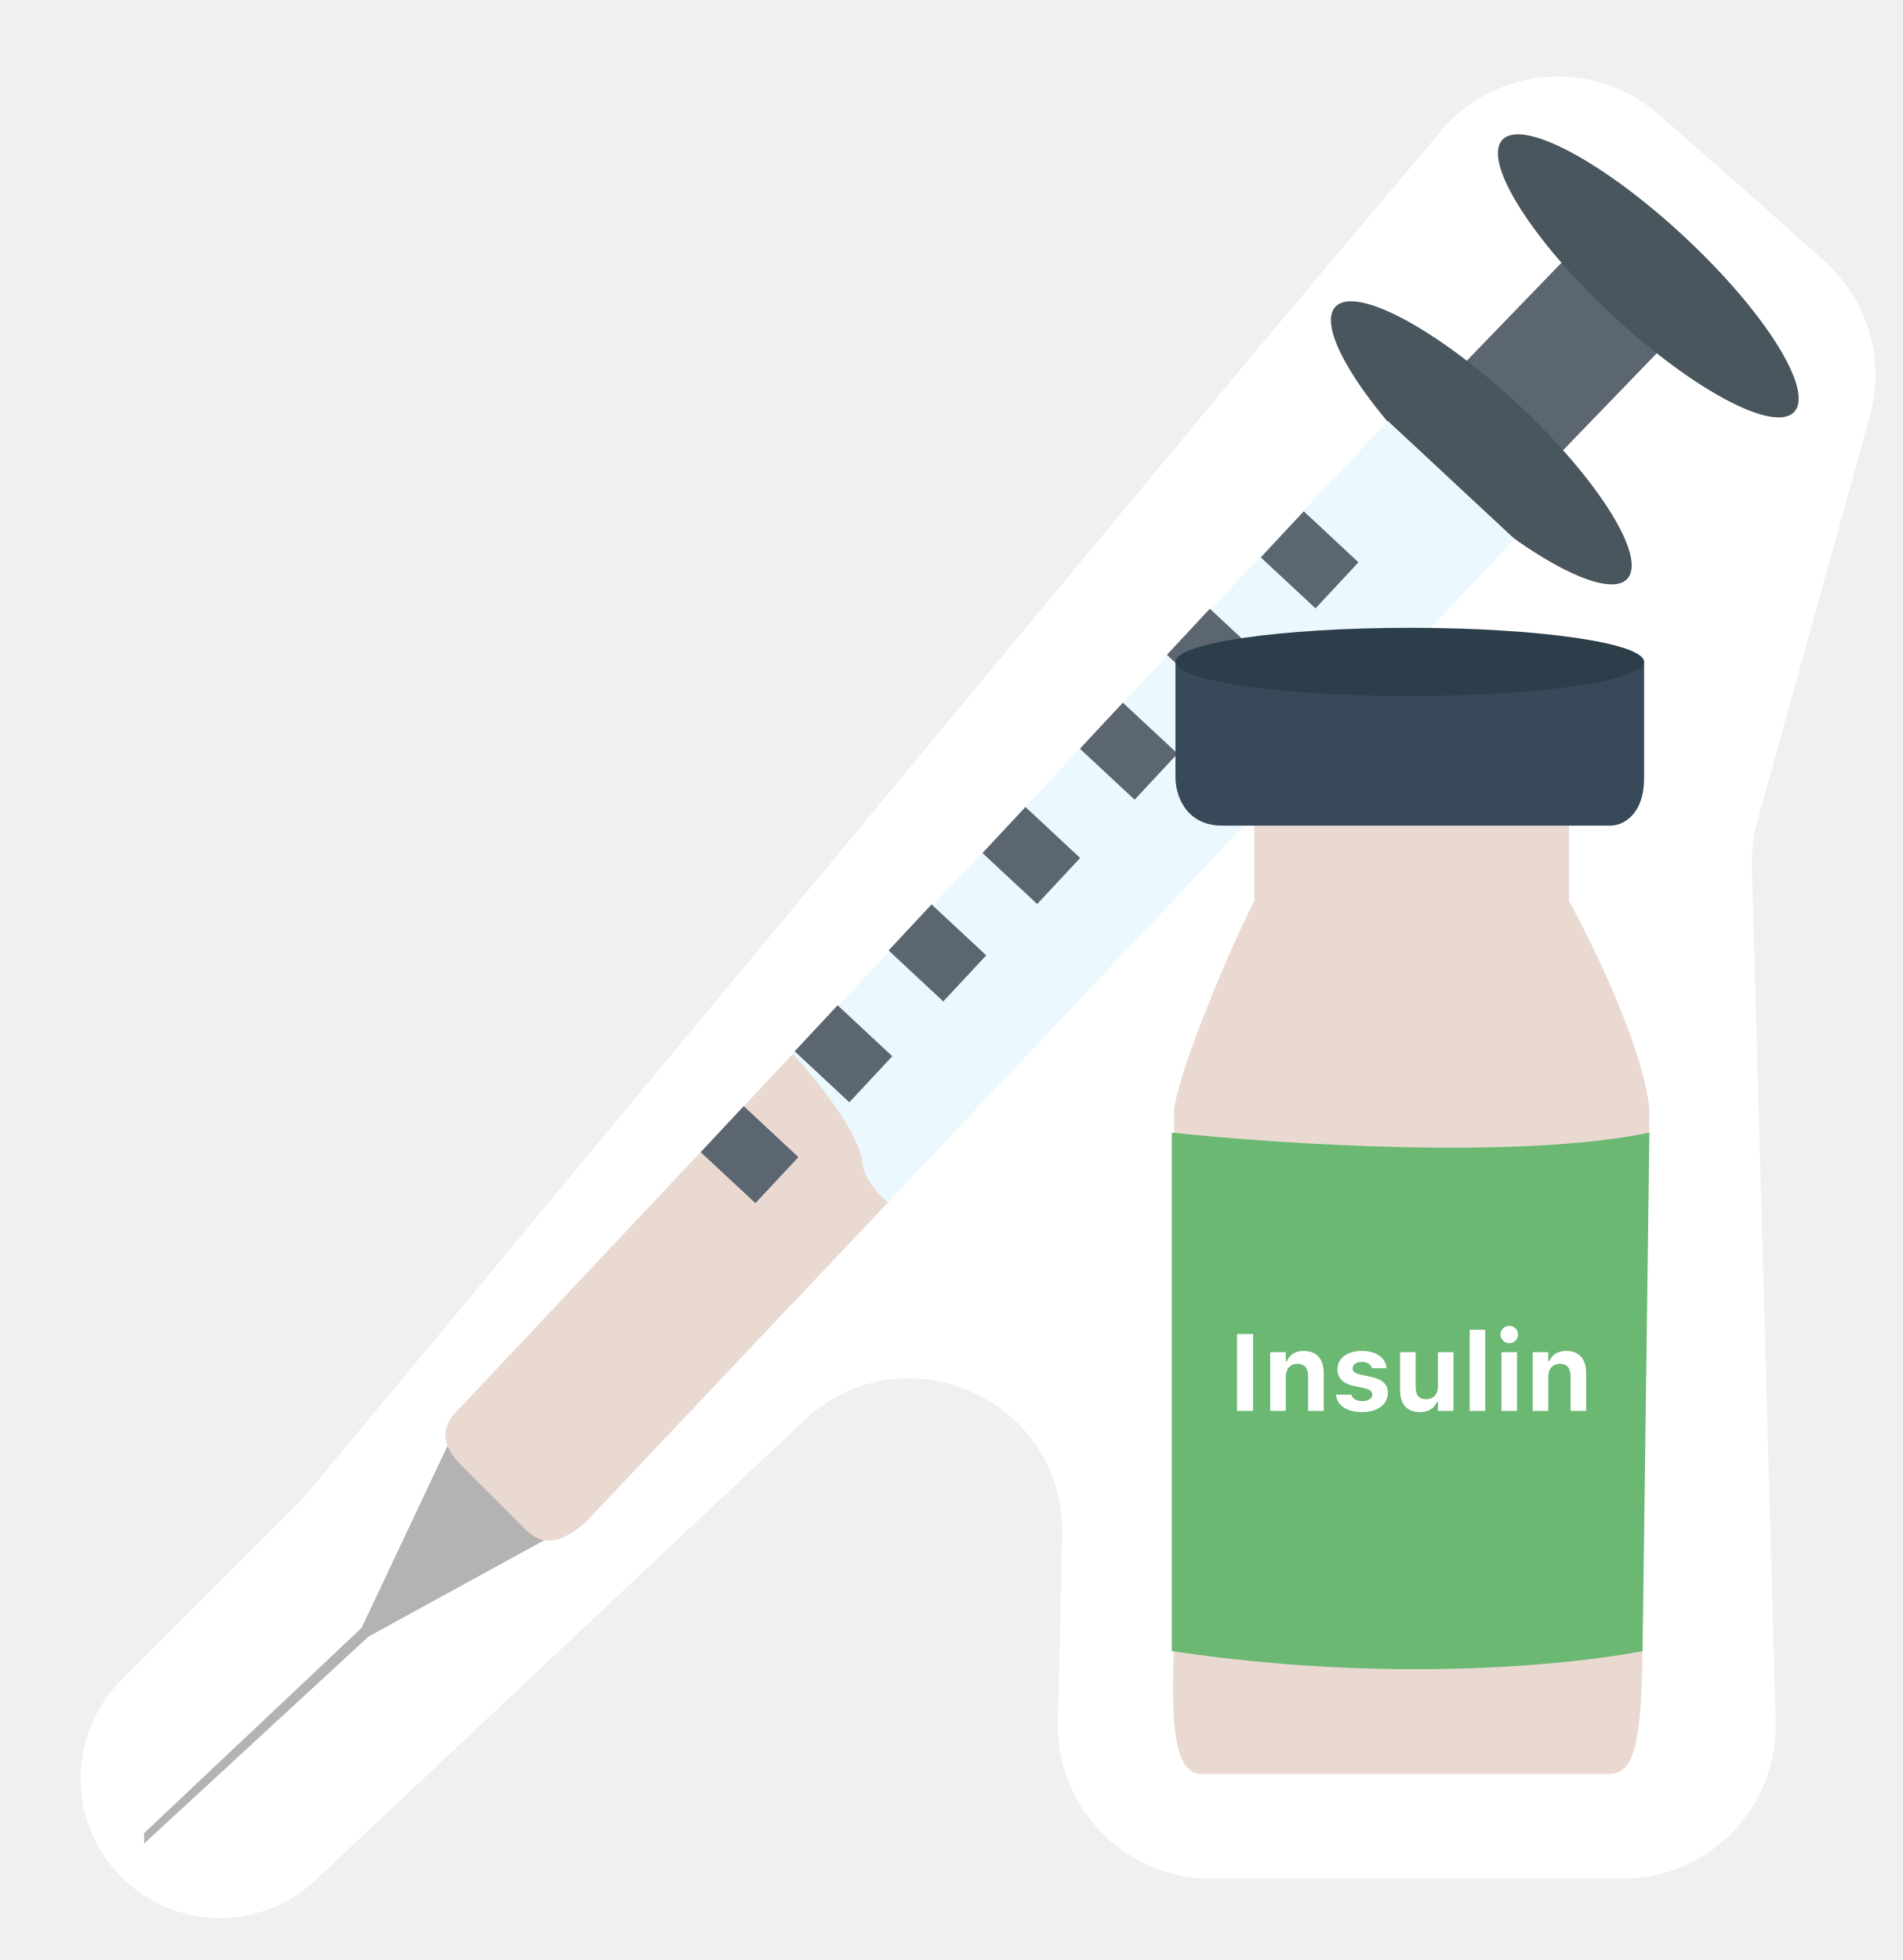
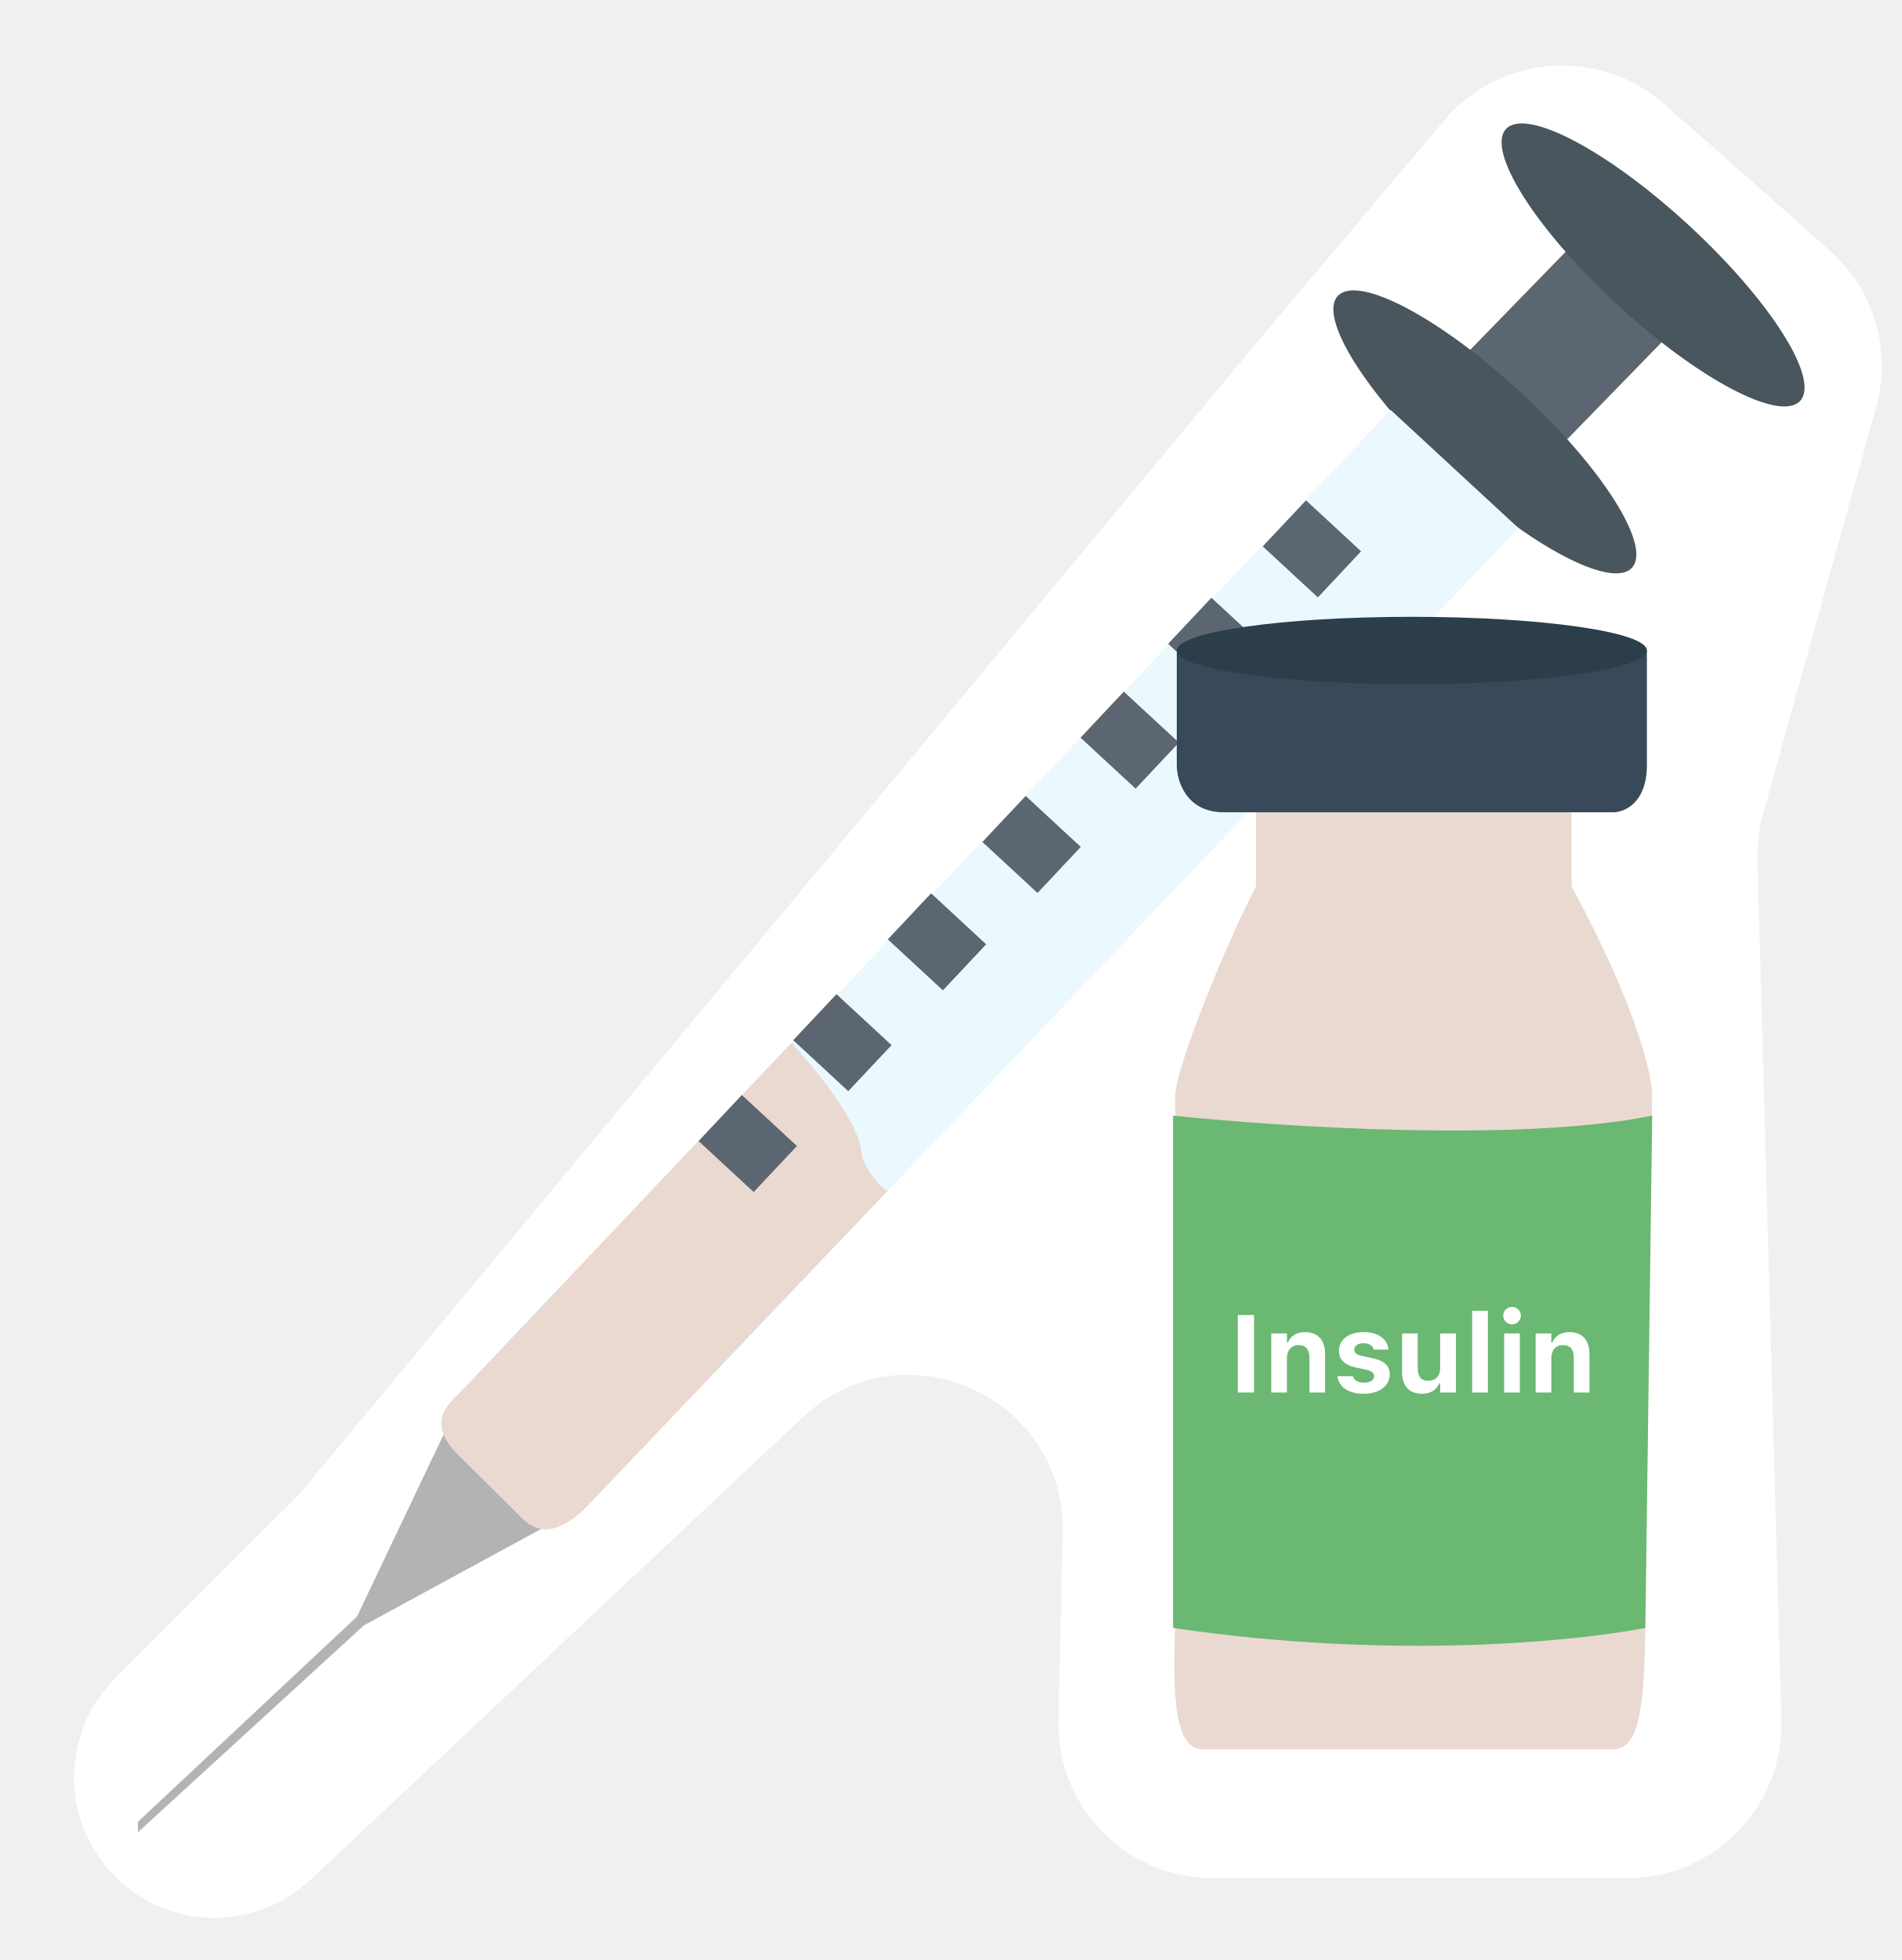
- <svg xmlns="http://www.w3.org/2000/svg" width="132" height="136" viewBox="0 0 132 136" fill="none">
-   <path d="M126.559 18.102L120.265 12.5L115.109 7.961C110.64 4.026 103.809 4.537 99.974 9.091L87 24.5L21 104L8.426 116.574C4.25 120.75 4.76 127.66 9.502 131.179C13.263 133.969 18.482 133.664 21.892 130.455L55.807 98.543C62.665 92.089 73.906 97.098 73.694 106.513L73.401 119.501C73.267 125.456 78.058 130.356 84.014 130.356H112.585C118.563 130.356 123.363 125.421 123.196 119.445L121.544 60.097C121.515 59.038 121.644 57.981 121.928 56.961L129.73 28.873C130.813 24.972 129.584 20.794 126.559 18.102Z" fill="white" />
-   <path d="M25.085 112.955L31.239 99.921L38.118 106.679L25.567 113.558L10 127.919V127.195L25.085 112.955Z" fill="#B3B3B3" />
-   <rect x="108.456" y="18.102" width="9.119" height="16.051" transform="rotate(44 108.456 18.1023)" fill="#5B6670" />
-   <ellipse cx="114.357" cy="19.142" rx="13.843" ry="3.692" transform="rotate(-137 114.357 19.1416)" fill="#4A565E" />
-   <ellipse cx="102.772" cy="30.727" rx="13.843" ry="3.692" transform="rotate(-137 102.772 30.7267)" fill="#4A565E" />
-   <path d="M32.325 97.267L96.284 29.205L105.094 37.411L41.135 105.111C38.239 108.007 36.911 106.559 36.066 105.714L31.963 101.611C30.129 99.68 31.481 98.111 32.325 97.267Z" fill="#EBF9FF" />
-   <rect x="55.133" y="72.948" width="4.37" height="5.187" transform="rotate(-47 55.1333 72.9483)" fill="#5B6670" />
-   <rect x="61.65" y="65.949" width="4.37" height="5.187" transform="rotate(-47 61.6499 65.9491)" fill="#5B6670" />
-   <rect x="68.166" y="59.191" width="4.37" height="5.187" transform="rotate(-47 68.1665 59.1912)" fill="#5B6670" />
-   <rect x="74.924" y="51.951" width="4.37" height="5.187" transform="rotate(-47 74.9244 51.9506)" fill="#5B6670" />
-   <rect x="80.958" y="45.434" width="4.37" height="5.187" transform="rotate(-47 80.9583 45.434)" fill="#5B6670" />
-   <rect x="87.475" y="38.676" width="4.37" height="5.187" transform="rotate(-47 87.4749 38.676)" fill="#5B6670" />
-   <path d="M59.84 80.734C59.598 78.441 56.501 74.78 55.013 73.131L32.084 97.508C31.239 98.272 29.912 99.68 32.084 101.732L35.946 105.593C36.911 106.679 38.118 107.886 40.652 105.593L61.65 83.389C61.264 83.389 59.84 81.579 59.84 80.734Z" fill="#EAD9D1" />
-   <rect x="48.617" y="79.948" width="4.37" height="5.187" transform="rotate(-47 48.6167 79.9476)" fill="#5B6670" />
-   <path d="M87.028 62.497V56.816H108.858V62.497C113.317 70.828 114.432 75.751 114.432 77.171L113.967 113.146C113.967 121.193 113.346 123.086 111.645 123.086H83.312C80.832 123.086 81.454 116.459 81.454 113.146V77.171C81.454 75.277 84.86 66.757 87.028 62.497Z" fill="#EAD9D1" />
-   <path d="M81.553 53.976V45.929H114.066V53.976C114.066 56.627 112.518 57.29 111.744 57.29H84.805C82.204 57.29 81.553 55.081 81.553 53.976Z" fill="#384A59" />
-   <ellipse cx="97.81" cy="45.929" rx="16.257" ry="2.367" fill="#2C3E49" />
-   <path d="M114.432 78.591C105.343 80.484 88.713 79.38 81.297 78.591V114.566C96.444 116.838 109.067 115.512 113.958 114.566L114.432 78.591Z" fill="#6AB872" />
-   <path d="M85.823 97.898V92.562H86.94V97.898H85.823ZM88.127 97.898V93.826H89.207V94.455H89.274C89.459 94.015 89.862 93.738 90.442 93.738C91.348 93.738 91.836 94.292 91.836 95.265V97.898H90.757V95.509C90.757 94.936 90.52 94.632 90.01 94.632C89.51 94.632 89.207 94.991 89.207 95.542V97.898H88.127ZM94.503 97.983C93.397 97.983 92.768 97.487 92.691 96.788L92.687 96.774H93.748L93.756 96.788C93.841 97.04 94.088 97.221 94.514 97.221C94.928 97.221 95.209 97.044 95.209 96.774V96.766C95.209 96.548 95.046 96.411 94.632 96.319L93.952 96.175C93.175 96.008 92.79 95.627 92.79 95.017V95.013C92.79 94.248 93.471 93.738 94.488 93.738C95.557 93.738 96.148 94.27 96.193 94.925V94.939H95.191L95.187 94.921C95.128 94.703 94.887 94.499 94.484 94.499C94.111 94.499 93.844 94.673 93.844 94.947V94.951C93.844 95.169 93.996 95.294 94.418 95.387L95.094 95.531C95.908 95.705 96.289 96.045 96.289 96.648V96.652C96.289 97.458 95.546 97.983 94.503 97.983ZM98.519 97.983C97.605 97.983 97.136 97.428 97.136 96.459V93.826H98.216V96.212C98.216 96.788 98.434 97.088 98.944 97.088C99.477 97.088 99.765 96.729 99.765 96.178V93.826H100.845V97.898H99.765V97.269H99.698C99.514 97.713 99.099 97.983 98.519 97.983ZM101.965 97.898V92.269H103.045V97.898H101.965ZM104.713 93.201C104.38 93.201 104.103 92.935 104.103 92.602C104.103 92.266 104.38 91.999 104.713 91.999C105.046 91.999 105.32 92.266 105.32 92.602C105.32 92.935 105.046 93.201 104.713 93.201ZM104.169 97.898V93.826H105.249V97.898H104.169ZM106.337 97.898V93.826H107.416V94.455H107.483C107.668 94.015 108.071 93.738 108.652 93.738C109.558 93.738 110.046 94.292 110.046 95.265V97.898H108.966V95.509C108.966 94.936 108.729 94.632 108.219 94.632C107.72 94.632 107.416 94.991 107.416 95.542V97.898H106.337Z" fill="white" />
+ <svg xmlns="http://www.w3.org/2000/svg" width="131" height="135" viewBox="0 0 131 135" fill="none">
+   <path d="M126.05 17.277L119.765 11.692L114.602 7.153C110.135 3.227 103.313 3.736 99.479 8.283L86.5 23.673L20.5 103.05L7.938 115.592C3.758 119.765 4.268 126.679 9.014 130.195C12.769 132.977 17.977 132.673 21.383 129.473L55.312 97.596C62.173 91.15 73.406 96.161 73.194 105.572L72.902 118.51C72.767 124.465 77.558 129.365 83.514 129.365H112.085C118.063 129.365 122.862 124.43 122.696 118.453L121.045 59.22C121.015 58.159 121.145 57.101 121.429 56.079L129.225 28.057C130.311 24.152 129.079 19.969 126.05 17.277Z" fill="white" />
+   <path d="M24.585 111.35L30.739 98.416L37.618 105.122L25.067 111.949L9.5 126.2V125.482L24.585 111.35Z" fill="#B3B3B3" />
+   <rect width="9.086" height="15.988" transform="matrix(0.721982 0.691913 -0.697395 0.716687 107.956 17.218)" fill="#5B6670" />
+   <ellipse cx="13.794" cy="3.678" rx="13.794" ry="3.678" transform="matrix(-0.733942 -0.679212 0.684776 -0.728753 121.464 30.2988)" fill="#4A565E" />
+   <ellipse cx="13.794" cy="3.678" rx="13.794" ry="3.678" transform="matrix(-0.733942 -0.679212 0.684776 -0.728753 109.878 41.7959)" fill="#4A565E" />
+   <path d="M31.825 95.781L95.784 28.236L104.594 36.38L40.635 103.565C37.738 106.44 36.411 105.002 35.566 104.164L31.463 100.092C29.629 98.176 30.98 96.619 31.825 95.781Z" fill="#EBF9FF" />
+   <rect width="4.352" height="5.169" transform="matrix(0.684776 -0.728754 0.733942 0.679212 54.6333 71.6473)" fill="#5B6670" />
+   <rect width="4.352" height="5.169" transform="matrix(0.684776 -0.728754 0.733942 0.679212 61.1499 64.7013)" fill="#5B6670" />
+   <rect width="4.352" height="5.169" transform="matrix(0.684776 -0.728754 0.733942 0.679212 67.6665 57.9948)" fill="#5B6670" />
+   <rect width="4.352" height="5.169" transform="matrix(0.684776 -0.728754 0.733942 0.679212 74.4243 50.8091)" fill="#5B6670" />
+   <rect width="4.352" height="5.169" transform="matrix(0.684776 -0.728754 0.733942 0.679212 80.4583 44.3421)" fill="#5B6670" />
+   <rect width="4.352" height="5.169" transform="matrix(0.684776 -0.728754 0.733942 0.679212 86.9749 37.6354)" fill="#5B6670" />
+   <path d="M59.34 79.374C59.099 77.098 56.001 73.466 54.513 71.829L31.584 96.02C30.739 96.779 29.412 98.176 31.584 100.212L35.446 104.044C36.411 105.122 37.618 106.32 40.152 104.044L61.15 82.008C60.764 82.008 59.34 80.212 59.34 79.374Z" fill="#EAD9D1" />
+   <rect width="4.352" height="5.169" transform="matrix(0.684776 -0.728754 0.733942 0.679212 48.1167 78.5935)" fill="#5B6670" />
+   <path d="M86.505 61.056V55.485H108.246V61.056C112.687 69.228 113.797 74.056 113.797 75.449L113.335 110.735C113.335 118.628 112.716 120.485 111.022 120.485H82.804C80.335 120.485 80.954 113.985 80.954 110.735V75.449C80.954 73.592 84.346 65.235 86.505 61.056Z" fill="#EAD9D1" />
+   <path d="M81.052 52.699V44.806H113.433V52.699C113.433 55.299 111.891 55.949 111.12 55.949H84.29C81.7 55.949 81.052 53.782 81.052 52.699Z" fill="#384A59" />
+   <ellipse cx="97.243" cy="44.806" rx="16.191" ry="2.321" fill="#2C3E49" />
+   <path d="M113.797 76.842C104.745 78.699 88.183 77.616 80.797 76.842V112.128C95.883 114.356 108.454 113.056 113.325 112.128L113.797 76.842Z" fill="#6AB872" />
+   <path d="M85.256 95.913V90.577H86.373V95.913H85.256ZM87.56 95.913V91.842H88.64V92.471H88.706C88.891 92.031 89.294 91.753 89.875 91.753C90.781 91.753 91.269 92.308 91.269 93.28V95.913H90.189V93.525C90.189 92.951 89.953 92.648 89.442 92.648C88.943 92.648 88.64 93.007 88.64 93.558V95.913H87.56ZM93.935 95.999C92.83 95.999 92.201 95.503 92.123 94.804L92.12 94.789H93.181L93.188 94.804C93.273 95.055 93.521 95.237 93.946 95.237C94.361 95.237 94.642 95.059 94.642 94.789V94.782C94.642 94.564 94.479 94.427 94.065 94.334L93.384 94.19C92.608 94.024 92.223 93.643 92.223 93.033V93.029C92.223 92.263 92.904 91.753 93.921 91.753C94.989 91.753 95.581 92.286 95.625 92.94V92.955H94.623L94.62 92.936C94.56 92.718 94.32 92.515 93.917 92.515C93.543 92.515 93.277 92.689 93.277 92.962V92.966C93.277 93.184 93.429 93.31 93.85 93.403L94.527 93.547C95.341 93.721 95.722 94.061 95.722 94.663V94.667C95.722 95.473 94.978 95.999 93.935 95.999ZM97.951 95.999C97.038 95.999 96.568 95.444 96.568 94.475V91.842H97.648V94.227C97.648 94.804 97.866 95.104 98.377 95.104C98.909 95.104 99.198 94.745 99.198 94.194V91.842H100.278V95.913H99.198V95.285H99.131C98.946 95.728 98.532 95.999 97.951 95.999ZM101.398 95.913V90.285H102.478V95.913H101.398ZM104.146 91.217C103.813 91.217 103.536 90.951 103.536 90.618C103.536 90.281 103.813 90.015 104.146 90.015C104.479 90.015 104.752 90.281 104.752 90.618C104.752 90.951 104.479 91.217 104.146 91.217ZM103.602 95.913V91.842H104.682V95.913H103.602ZM105.769 95.913V91.842H106.849V92.471H106.916C107.1 92.031 107.504 91.753 108.084 91.753C108.99 91.753 109.478 92.308 109.478 93.28V95.913H108.398V93.525C108.398 92.951 108.162 92.648 107.651 92.648C107.152 92.648 106.849 93.007 106.849 93.558V95.913H105.769Z" fill="white" />
</svg>
